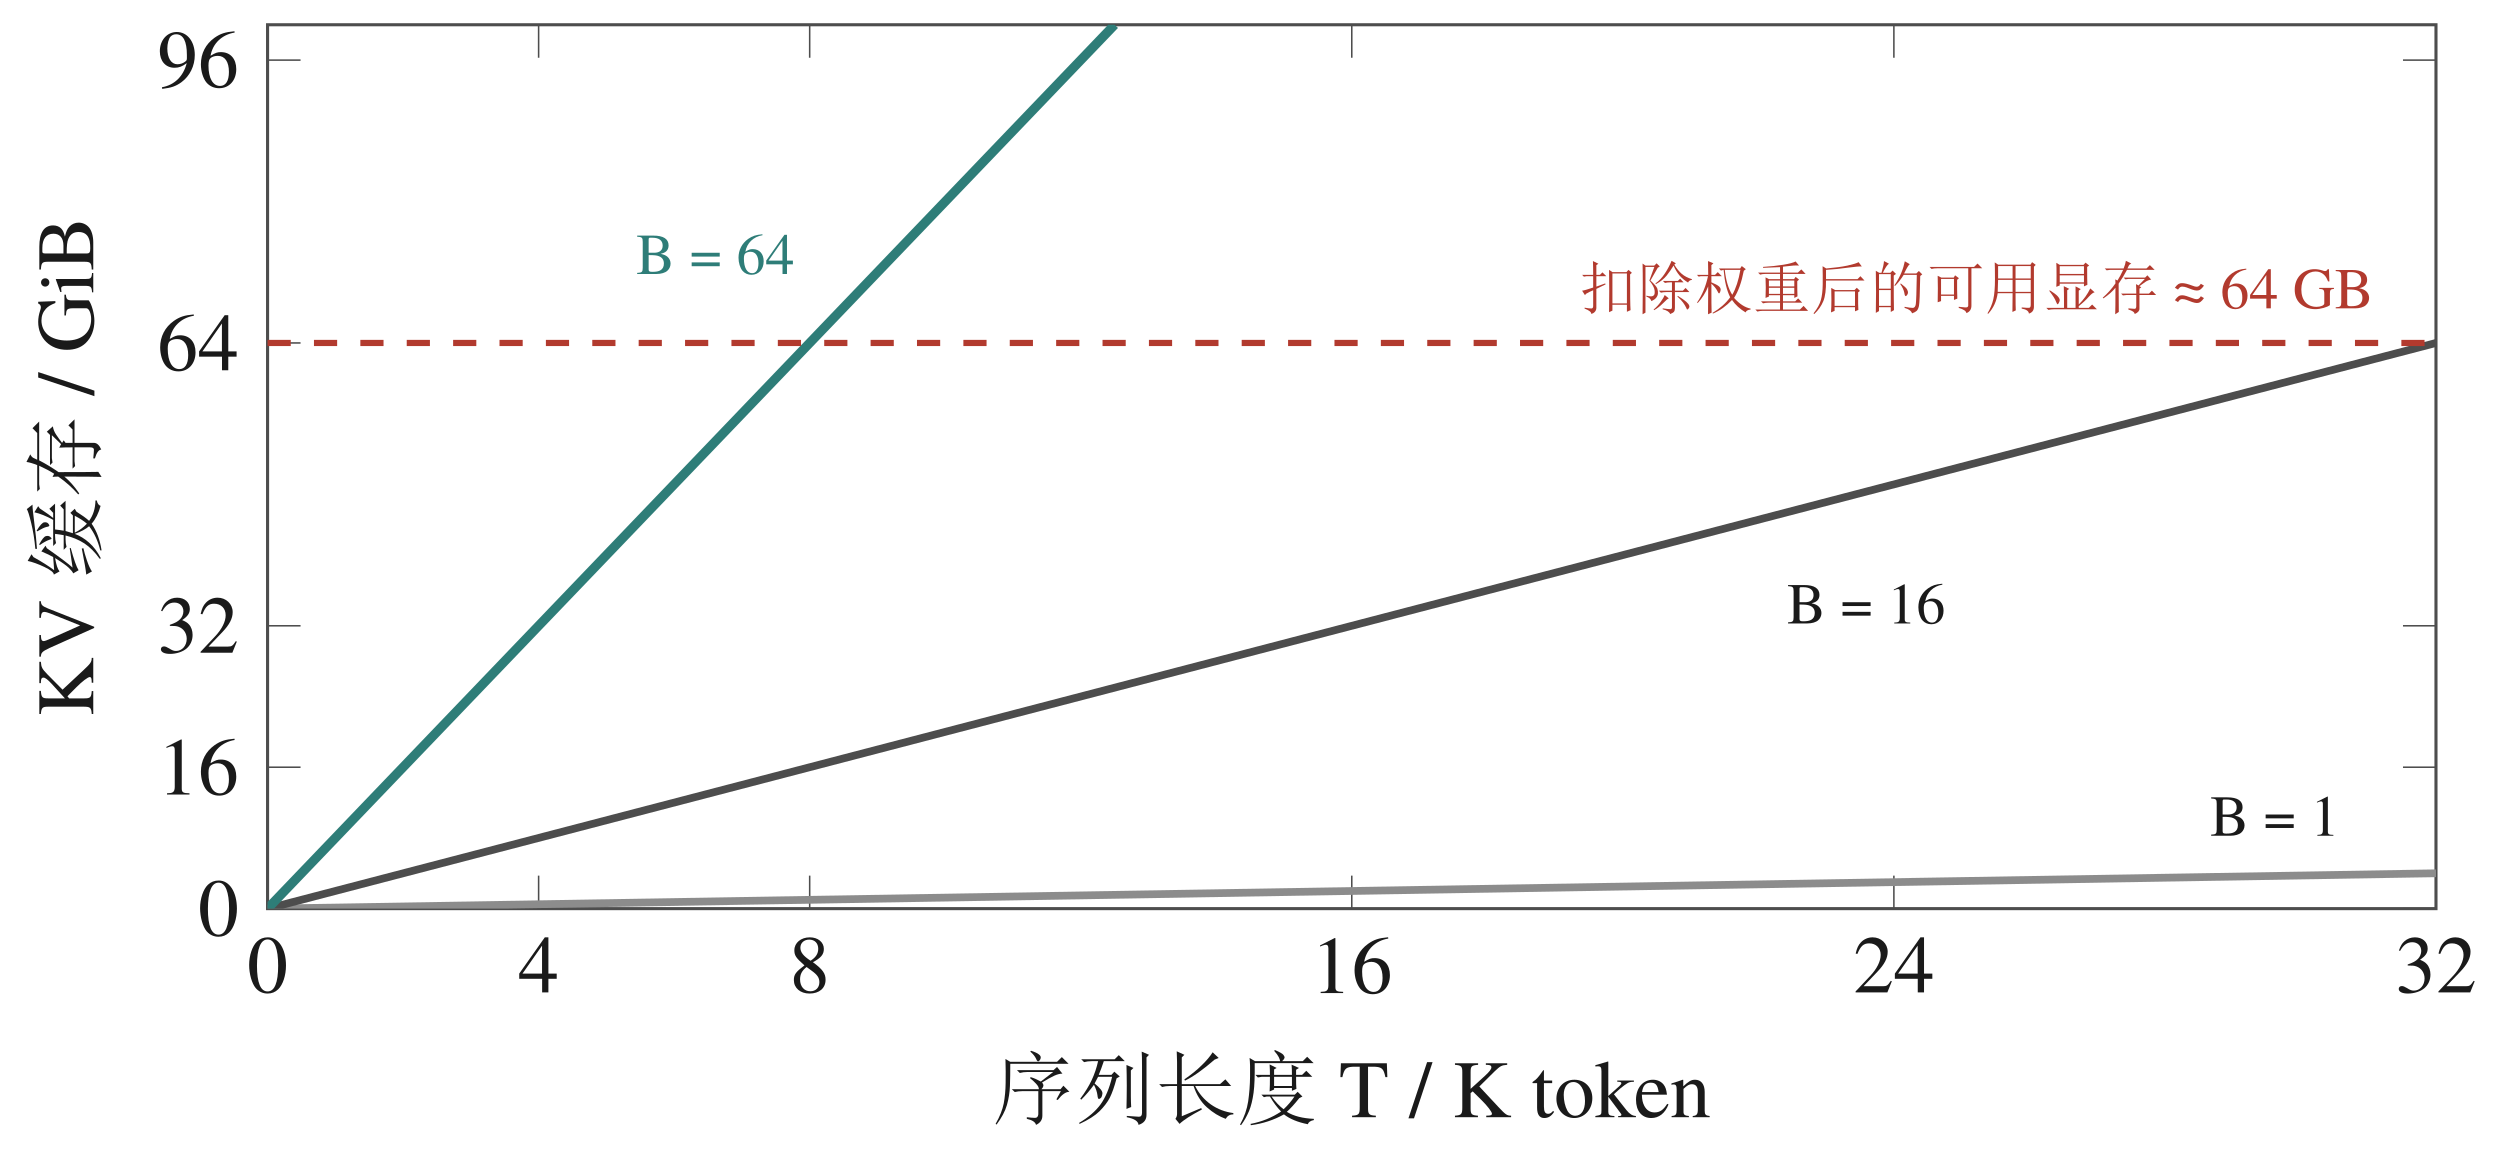
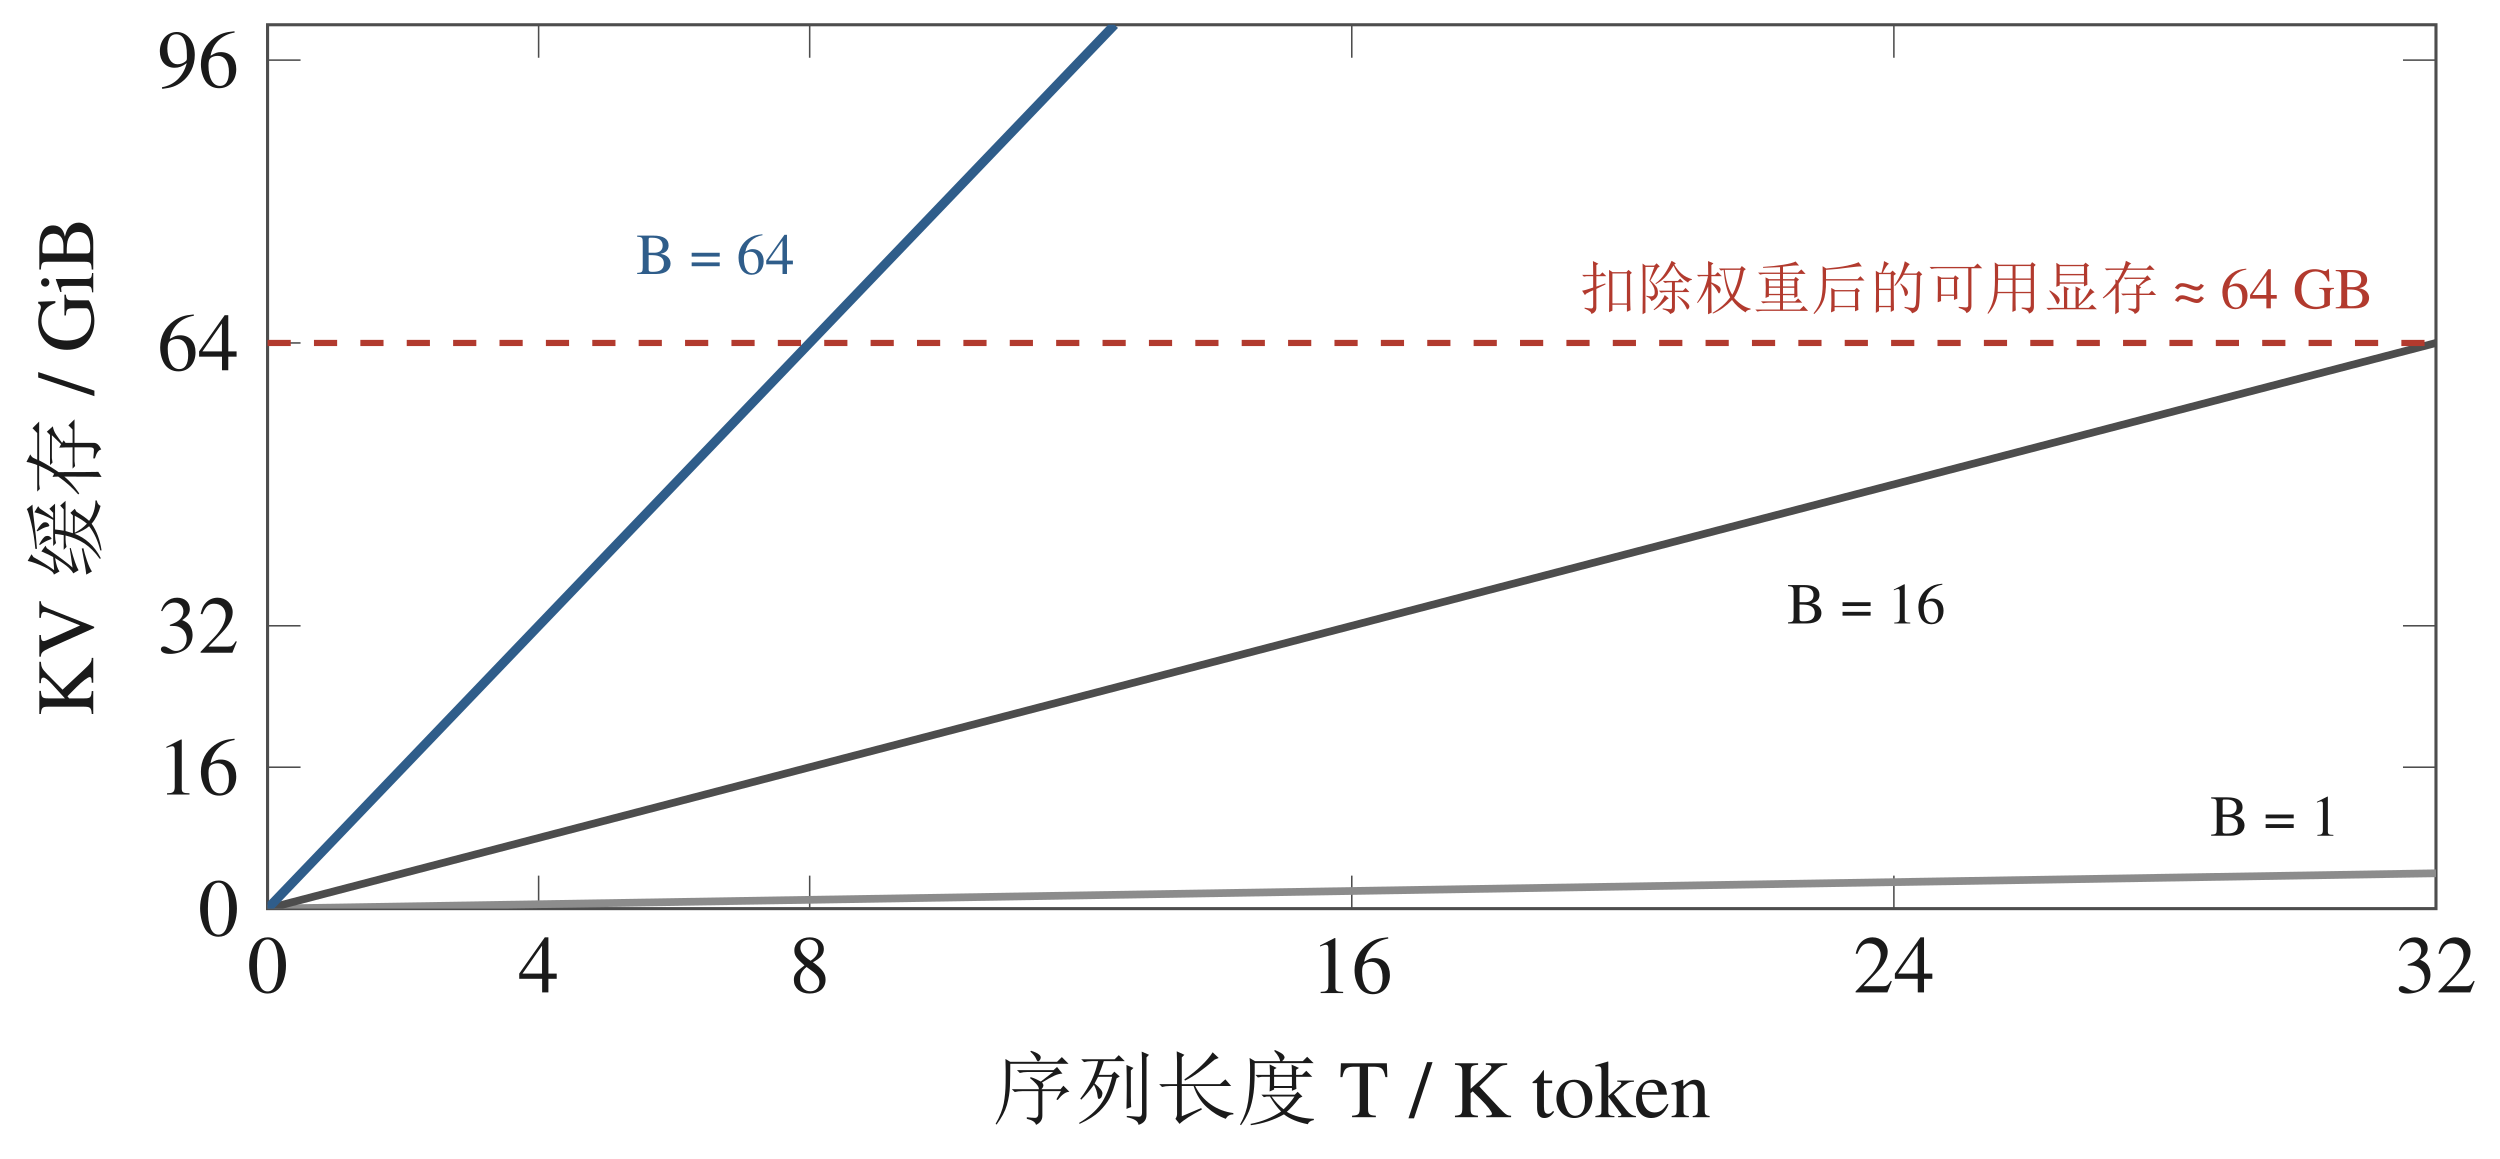
<svg xmlns="http://www.w3.org/2000/svg" xmlns:xlink="http://www.w3.org/1999/xlink" version="1.1" width="322.183" height="149.258" viewBox="0 0 322.183 149.258">
  <defs>
    <clipPath id="clip_1">
      <path transform="matrix(1,0,0,-1,-103.7445,669.5165)" d="M103.745 520.259H425.927V669.516H103.745Z" clip-rule="evenodd" />
    </clipPath>
    <path id="font_2_122" d="M.476 .33C.476 .535 .385 .676 .254 .676 .199 .676 .157 .659 .12 .624 .062 .568 .024 .453 .024 .336 .024 .227 .057 .11 .104 .054 .141 .01 .192-.014 .25-.014 .301-.014 .344 .003 .38 .038 .438 .093 .476 .209 .476 .33M.38 .328C.38 .119 .336 .012 .25 .012 .164 .012 .12 .119 .12 .327 .12 .539 .165 .65 .251 .65 .335 .65 .38 .537 .38 .328Z" />
    <path id="font_2_58" d="M.472 .167V.231H.37V.676H.326L.012 .231V.167H.293V0H.37V.167H.472M.292 .231H.052L.292 .574V.231Z" />
    <path id="font_2_52" d="M.445 .155C.445 .232 .411 .281 .29 .371 .389 .424 .424 .466 .424 .534 .424 .616 .352 .676 .252 .676 .143 .676 .062 .609 .062 .518 .062 .453 .081 .424 .186 .332 .078 .25 .056 .219 .056 .151 .056 .054 .135-.014 .248-.014 .368-.014 .445 .052 .445 .155V.155M.369 .124C.369 .059 .324 .014 .259 .014 .183 .014 .132 .072 .132 .159 .132 .223 .154 .265 .212 .312L.272 .268C.345 .216 .369 .18 .369 .124M.355 .535C.355 .478 .327 .433 .27 .395 .265 .392 .265 .392 .261 .389 .172 .447 .136 .493 .136 .549 .136 .607 .181 .648 .244 .648 .312 .648 .355 .604 .355 .535V.535Z" />
    <path id="font_2_83" d="M.394 0V.015C.315 .016 .299 .026 .299 .074V.674L.291 .676 .111 .585V.571C.123 .576 .134 .58 .138 .582 .156 .589 .173 .593 .183 .593 .204 .593 .213 .578 .213 .546V.093C.213 .06 .205 .037 .189 .028 .174 .019 .16 .016 .118 .015V0H.394Z" />
    <path id="font_2_102" d="M.468 .22C.468 .348 .395 .429 .28 .429 .236 .429 .215 .422 .152 .384 .179 .535 .291 .643 .448 .669L.446 .685C.332 .675 .274 .656 .201 .605 .093 .528 .034 .414 .034 .28 .034 .193 .061 .104 .104 .054 .142 .01 .196-.014 .258-.014 .382-.014 .468 .081 .468 .22M.378 .186C.378 .075 .339 .014 .269 .014 .181 .014 .127 .108 .127 .264 .127 .315 .135 .343 .155 .358 .176 .374 .207 .383 .242 .383 .328 .383 .378 .311 .378 .186Z" />
    <path id="font_2_108" d="M.475 .137 .462 .142C.425 .085 .412 .076 .367 .076H.128L.296 .252C.385 .345 .424 .421 .424 .499 .424 .599 .343 .676 .239 .676 .184 .676 .132 .654 .095 .614 .063 .58 .048 .548 .031 .477L.052 .472C.092 .57 .128 .602 .197 .602 .281 .602 .338 .545 .338 .461 .338 .383 .292 .29 .208 .201L.03 .012V0H.42L.475 .137Z" />
    <path id="font_2_107" d="M.432 .219C.432 .27 .416 .317 .387 .348 .367 .37 .348 .382 .304 .401 .373 .448 .398 .485 .398 .539 .398 .62 .334 .676 .242 .676 .192 .676 .148 .659 .112 .627 .082 .6 .067 .574 .045 .514L.06 .51C.101 .583 .146 .616 .209 .616 .274 .616 .319 .572 .319 .509 .319 .473 .304 .437 .279 .412 .249 .382 .221 .367 .153 .343V.33C.212 .33 .235 .328 .259 .319 .321 .297 .36 .24 .36 .171 .36 .087 .303 .022 .229 .022 .202 .022 .182 .029 .145 .053 .115 .071 .098 .078 .081 .078 .058 .078 .043 .064 .043 .043 .043 .008 .086-.014 .156-.014 .233-.014 .312 .012 .359 .053 .406 .094 .432 .152 .432 .219V.219Z" />
    <path id="font_2_79" d="M.459 .394C.459 .559 .367 .676 .238 .676 .119 .676 .03 .575 .03 .44 .03 .318 .102 .237 .21 .237 .265 .237 .307 .253 .36 .294 .319 .131 .208 .024 .056-.002L.059-.022C.171-.009 .226 .01 .294 .059 .398 .135 .459 .259 .459 .394M.362 .355C.362 .335 .358 .326 .347 .317 .319 .293 .282 .28 .246 .28 .17 .28 .122 .355 .122 .474 .122 .531 .138 .591 .159 .617 .176 .637 .201 .648 .23 .648 .317 .648 .362 .562 .362 .394V.355Z" />
    <clipPath id="clip_3">
      <path transform="matrix(1,0,0,-1,34.4825,117.0985)" d="M0 0H279.45V113.908H0Z" />
    </clipPath>
    <path id="font_4_6291" d="M.52-.066C.522 .033 .523 .156 .523 .305 .523 .453 .522 .573 .52 .664L.578 .625H.82L.855 .664 .914 .613 .883 .586C.883 .245 .885 .039 .891-.031L.828-.059V.062H.578V-.039L.52-.066M.578 .602V.086H.828V.602H.578M.055 .305C.083 .307 .147 .326 .246 .359V.555H.133L.086 .547 .055 .578H.246C.246 .672 .245 .751 .242 .816L.336 .77 .301 .746V.578H.363L.406 .621 .473 .555H.301V.375L.453 .43 .461 .414 .301 .336V.012C.301-.04 .272-.077 .215-.098 .215-.064 .176-.033 .098-.004V.012C.158 .001 .197-.003 .217-.002 .236-.001 .246 .013 .246 .039V.312C.207 .297 .165 .276 .121 .25L.105 .227 .055 .305Z" />
    <path id="font_4_19604" d="M.672 .777 .645 .754C.686 .686 .73 .633 .775 .594 .821 .555 .879 .525 .949 .504V.492C.915 .487 .893 .471 .883 .445 .826 .479 .777 .52 .736 .566 .696 .613 .661 .671 .633 .738 .599 .681 .559 .624 .514 .566 .468 .509 .406 .46 .328 .418L.32 .43C.383 .474 .438 .532 .484 .604 .531 .675 .569 .747 .598 .82L.672 .777M.445 0C.518-.01 .563-.015 .58-.014 .597-.012 .605-.001 .605 .02V.281H.508C.474 .281 .443 .277 .414 .27L.379 .305H.605V.449H.578C.544 .449 .513 .445 .484 .438L.449 .473H.707L.746 .512 .805 .449H.656V.305H.793L.84 .352 .906 .281H.656V.008C.656-.021 .651-.042 .641-.057 .63-.071 .608-.085 .574-.098 .561-.061 .518-.034 .445-.016V0M.48 .23 .551 .172C.535 .169 .503 .142 .453 .09 .401 .038 .349-.003 .297-.031L.289-.02C.336 .02 .377 .064 .412 .113 .447 .163 .47 .202 .48 .23M.699 .203 .707 .215C.775 .173 .823 .139 .852 .113 .88 .087 .897 .066 .902 .049 .908 .032 .905 .016 .895 .002 .884-.012 .876-.02 .871-.02 .863-.02 .857-.01 .852 .008 .839 .036 .82 .068 .795 .102 .77 .135 .738 .169 .699 .203M.098-.102C.1 .031 .102 .188 .102 .369 .102 .55 .1 .685 .098 .773L.148 .738H.301L.34 .777 .395 .723 .359 .699 .234 .48C.302 .418 .341 .372 .352 .342 .362 .312 .366 .283 .363 .256 .361 .229 .35 .204 .332 .182 .314 .16 .286 .141 .25 .125 .242 .159 .214 .185 .164 .203V.219C.193 .211 .219 .207 .242 .207 .266 .207 .283 .214 .295 .229 .307 .243 .31 .271 .305 .314 .299 .357 .27 .413 .215 .48L.301 .715H.148V-.074L.098-.102Z" />
    <path id="font_4_7539" d="M.516 .664C.536 .479 .579 .336 .645 .234 .707 .341 .754 .484 .785 .664H.516M.414 .688H.781L.809 .73 .879 .676 .844 .648C.805 .448 .749 .292 .676 .18 .77 .076 .865 .014 .961-.004V-.02C.914-.025 .885-.042 .875-.07 .776-.01 .698 .061 .641 .145 .539 .038 .43-.04 .312-.09L.305-.078C.432-.003 .534 .087 .609 .191 .549 .311 .512 .469 .496 .664L.449 .652 .414 .688M.285 .426C.285 .145 .286-.022 .289-.074L.227-.102C.229 .021 .23 .181 .23 .379 .186 .27 .125 .173 .047 .09L.039 .102C.125 .227 .188 .378 .227 .555H.102L.066 .547 .035 .578H.23C.23 .659 .229 .738 .227 .816L.32 .777 .285 .746V.578H.348L.395 .625 .465 .555H.285V.449C.353 .421 .396 .397 .416 .379 .436 .361 .445 .342 .445 .324 .445 .314 .442 .3 .436 .283 .429 .266 .423 .258 .418 .258 .41 .258 .4 .272 .387 .301 .366 .342 .332 .384 .285 .426Z" />
    <path id="font_4_18429" d="M.52 .355V.25H.715V.355H.52M.219 .18C.221 .242 .223 .302 .223 .359 .223 .417 .221 .475 .219 .535L.277 .504H.469V.594H.219C.185 .594 .154 .59 .125 .582L.09 .617H.469V.711C.333 .706 .236 .702 .176 .699V.715C.303 .723 .419 .735 .523 .752 .628 .769 .699 .788 .738 .809L.797 .738C.766 .741 .733 .741 .699 .738 .663 .733 .603 .727 .52 .719V.617H.777L.836 .672 .91 .594H.52V.504H.711L.738 .543 .797 .496 .766 .469C.766 .359 .767 .272 .77 .207L.715 .18V.227H.52V.121H.73L.781 .172 .852 .098H.52V-.02H.812L.875 .043 .953-.043H.172C.138-.043 .107-.047 .078-.055L.043-.02H.469V.098H.27C.236 .098 .204 .094 .176 .086L.141 .121H.469V.227H.277V.203L.219 .18M.277 .48V.379H.469V.48H.277M.277 .355V.25H.469V.355H.277M.52 .48V.379H.715V.48H.52Z" />
    <path id="font_4_2622" d="M.047-.086C.112-.005 .154 .072 .174 .145 .193 .217 .204 .305 .205 .408 .206 .511 .206 .617 .203 .727L.266 .688C.414 .701 .536 .717 .633 .738 .729 .759 .793 .779 .824 .797L.879 .723C.845 .725 .768 .719 .648 .703 .526 .685 .397 .672 .262 .664V.504H.805L.855 .555 .926 .48H.262C.264 .324 .249 .205 .215 .123 .181 .041 .129-.033 .059-.098L.047-.086M.816 .277V.078C.816 .039 .818 .004 .82-.027L.762-.051V.02H.41V-.043L.348-.07C.353-.01 .355 .061 .355 .143 .355 .225 .354 .294 .352 .352L.418 .316H.754L.793 .355 .848 .301 .816 .277M.41 .293V.043H.762V.293H.41Z" />
    <path id="font_4_11444" d="M.176 .59V.34H.379V.59H.176M.176 .316V.043H.379V.316H.176M.43 .566C.43 .262 .431 .062 .434-.031L.379-.062V.02H.176V-.047L.121-.078C.124 .044 .125 .166 .125 .287 .125 .408 .124 .529 .121 .648L.18 .613H.219C.245 .702 .259 .77 .262 .816L.348 .77C.322 .757 .286 .704 .242 .613H.371L.41 .652 .469 .594 .43 .566M.621 .812 .707 .762C.686 .749 .654 .695 .609 .602H.82L.863 .645 .922 .586 .887 .559C.882 .254 .874 .081 .865 .041 .856 .001 .843-.027 .826-.043 .809-.059 .783-.073 .746-.086 .733-.044 .69-.013 .617 .008V.027C.682 .014 .729 .008 .758 .008 .786 .008 .804 .03 .811 .074 .817 .118 .823 .286 .828 .578H.602C.555 .503 .505 .439 .453 .387L.441 .395C.496 .478 .536 .552 .562 .617 .589 .682 .608 .747 .621 .812M.551 .43C.613 .383 .65 .348 .66 .326 .671 .304 .676 .288 .676 .277 .676 .259 .671 .243 .66 .23 .65 .217 .642 .211 .637 .211 .626 .211 .618 .229 .613 .266 .603 .318 .579 .368 .543 .418L.551 .43Z" />
    <path id="font_4_2591" d="M.047 .715H.816L.875 .773 .957 .691H.77V.055C.772-.013 .743-.059 .684-.082 .678-.046 .634-.016 .551 .008V.027C.59 .022 .628 .018 .666 .016 .704 .013 .72 .031 .715 .07V.691H.176C.142 .691 .111 .688 .082 .68L.047 .715M.188 .105C.19 .197 .191 .277 .191 .346 .191 .415 .19 .487 .188 .562L.25 .531H.465L.488 .57 .555 .52 .523 .492V.324C.523 .28 .525 .228 .527 .168L.469 .145V.215H.246V.125L.188 .105M.246 .508V.238H.469V.508H.246Z" />
    <path id="font_4_11096" d="M.531 .492V.285H.793V.492H.531M.637 .016C.704 .01 .747 .008 .766 .01 .784 .011 .793 .029 .793 .062V.262H.531C.531 .095 .533-.004 .535-.035L.477-.062C.479 .086 .48 .194 .48 .262H.223C.204 .124 .15 .005 .059-.094L.047-.086C.096-.005 .13 .077 .148 .16 .167 .243 .176 .358 .176 .504 .176 .65 .174 .746 .172 .793L.23 .754H.789L.816 .797 .879 .75 .848 .719V.035C.85-.03 .822-.072 .762-.09 .757-.046 .715-.017 .637-.004V.016M.23 .73V.516H.48V.73H.23M.531 .73V.516H.793V.73H.531M.23 .492C.228 .383 .225 .314 .223 .285H.48V.492H.23Z" />
    <path id="font_4_7278" d="M.711 .426H.293V.395L.234 .371C.237 .413 .238 .48 .238 .574 .238 .668 .237 .738 .234 .785L.293 .75H.703L.738 .789 .801 .738 .766 .715C.766 .551 .767 .448 .77 .406L.711 .379V.426M.293 .57V.449H.711V.57H.293M.293 .727V.594H.711V.727H.293M.121 .312C.184 .273 .228 .24 .254 .213 .28 .186 .293 .161 .293 .141 .293 .13 .288 .116 .279 .098 .27 .079 .263 .07 .258 .07 .25 .07 .241 .085 .23 .113 .215 .158 .176 .22 .113 .301L.121 .312M.566 .008V.379L.656 .332 .621 .305V.066C.707 .152 .773 .245 .82 .344L.895 .277C.868 .272 .835 .246 .793 .199 .751 .15 .694 .096 .621 .039V.008H.793L.852 .066 .934-.016H.191C.158-.016 .126-.02 .098-.027L.062 .008H.367C.367 .206 .366 .331 .363 .383L.457 .336 .422 .312V.008H.566Z" />
    <path id="font_4_4488" d="M.309 .426C.309 .168 .31 .005 .312-.062L.25-.102C.253-.031 .254 .121 .254 .355 .204 .293 .135 .232 .047 .172L.035 .184C.118 .257 .191 .339 .254 .43 .254 .456 .253 .479 .25 .5L.289 .48C.323 .533 .355 .594 .387 .664H.16L.102 .656 .07 .688H.395C.415 .737 .428 .781 .434 .82L.527 .773C.507 .763 .492 .751 .484 .736 .477 .722 .469 .706 .461 .688H.789L.848 .746 .93 .664H.453C.411 .583 .363 .504 .309 .426M.477 0C.529-.005 .564-.008 .584-.008 .604-.008 .613 .008 .613 .039V.23H.441L.383 .223 .352 .254H.613C.613 .322 .612 .376 .609 .418L.652 .395 .762 .508H.48L.426 .5 .395 .531H.766L.805 .57 .871 .496C.835 .491 .8 .477 .768 .455 .735 .433 .702 .409 .668 .383L.699 .363 .668 .34V.254H.832L.883 .305 .957 .23H.668V-.008C.668-.044 .641-.074 .586-.098 .583-.066 .547-.04 .477-.02V0Z" />
    <path id="font_2_181" d="M.531 .177 .477 .209C.451 .17 .434 .158 .403 .158 .382 .158 .363 .165 .344 .172 .243 .209 .197 .226 .152 .226 .106 .226 .075 .205 .029 .141L.083 .109C.109 .148 .126 .16 .157 .16 .178 .16 .208 .154 .227 .147 .293 .121 .363 .092 .408 .092 .454 .092 .485 .113 .531 .177M.531 .392 .477 .424C.451 .385 .434 .373 .403 .373 .382 .373 .363 .38 .344 .387 .243 .424 .197 .435 .152 .435 .106 .435 .075 .42 .029 .356L.083 .324C.109 .363 .126 .375 .157 .375 .178 .375 .208 .369 .227 .362 .293 .336 .363 .307 .408 .307 .454 .307 .485 .328 .531 .392Z" />
    <path id="font_2_59" d="M.709 .336V.354H.454V.336C.497 .333 .509 .33 .521 .322 .536 .313 .542 .29 .542 .247V.085C.542 .053 .481 .026 .409 .026 .246 .026 .146 .14 .146 .326 .146 .42 .174 .511 .218 .56 .262 .609 .324 .636 .392 .636 .448 .636 .497 .617 .536 .581 .566 .553 .582 .526 .607 .465H.63L.622 .676H.6C.594 .657 .576 .643 .555 .643 .545 .643 .529 .646 .511 .653 .466 .668 .42 .676 .375 .676 .175 .676 .032 .529 .032 .325 .032 .227 .059 .152 .115 .093 .182 .024 .278-.014 .388-.014 .474-.014 .599 .021 .639 .056V.259C.639 .318 .651 .331 .709 .336Z" />
    <path id="font_2_35" d="M.593 .18C.593 .224 .575 .264 .544 .293 .514 .32 .487 .332 .422 .348 .474 .361 .495 .371 .519 .392 .544 .414 .559 .451 .559 .492 .559 .604 .47 .662 .297 .662H.017V.643C.101 .638 .113 .627 .113 .553V.109C.113 .035 .1 .022 .017 .019V0H.351C.429 0 .5 .021 .537 .055 .573 .087 .593 .132 .593 .18V.18M.478 .179C.478 .125 .457 .086 .417 .063 .385 .045 .344 .037 .278 .037 .229 .037 .215 .046 .215 .078V.326C.312 .326 .358 .321 .394 .306 .451 .282 .478 .242 .478 .179V.179M.457 .488C.457 .41 .404 .366 .31 .366H.215V.595C.215 .616 .222 .625 .237 .625H.281C.396 .625 .457 .577 .457 .488V.488Z" />
    <path id="font_2_53" d="M.524 .3V.366H.04V.3H.524M.524 .134V.2H.04V.134H.524Z" />
    <path id="font_4_5311" d="M.156 .715 .215 .68H.789L.848 .738 .93 .656H.215C.215 .555 .214 .464 .211 .385 .208 .305 .196 .227 .174 .15 .152 .074 .109-.007 .047-.09L.035-.082C.087 .009 .12 .093 .135 .17 .149 .247 .157 .33 .158 .42 .16 .51 .159 .608 .156 .715M.469 .816C.516 .801 .548 .786 .566 .771 .585 .757 .592 .742 .588 .725 .584 .708 .576 .695 .564 .688 .553 .68 .542 .69 .531 .719 .518 .747 .495 .776 .461 .805L.469 .816M.418 0C.462-.005 .496-.008 .52-.008 .543-.008 .556 .007 .559 .035V.32H.363C.329 .32 .298 .316 .27 .309L.234 .344H.566C.566 .365 .555 .387 .531 .412 .508 .437 .483 .46 .457 .48L.465 .492C.501 .482 .543 .464 .59 .438L.742 .555H.426C.392 .555 .361 .551 .332 .543L.297 .578H.746L.789 .617 .855 .535C.827 .535 .794 .527 .756 .51 .718 .493 .668 .465 .605 .426 .618 .41 .624 .396 .621 .383 .618 .37 .611 .357 .598 .344H.832L.867 .387 .941 .312C.897 .312 .849 .279 .797 .211L.781 .219 .836 .32H.609V.02C.609-.033 .583-.07 .531-.094 .523-.06 .486-.035 .418-.02V0Z" />
    <path id="font_4_2119" d="M.086 .711H.496L.547 .762 .621 .688H.363C.342 .625 .322 .569 .301 .52H.457L.492 .559 .559 .5 .52 .477C.493 .375 .465 .296 .436 .238 .406 .181 .363 .126 .309 .072 .254 .019 .173-.033 .066-.082L.059-.07C.173-.003 .261 .073 .322 .156 .383 .24 .431 .353 .465 .496H.293C.28 .47 .266 .443 .25 .414 .318 .359 .35 .318 .346 .289 .342 .26 .335 .242 .324 .234L.305 .223C.294 .223 .288 .238 .285 .27 .28 .309 .266 .352 .242 .398 .195 .333 .143 .272 .086 .215L.074 .227C.134 .307 .181 .384 .215 .457 .249 .53 .275 .607 .293 .688H.215C.181 .688 .15 .684 .121 .676L.086 .711M.641 .102C.643 .193 .645 .288 .645 .387 .645 .486 .643 .57 .641 .641L.727 .605 .695 .574V.254C.695 .21 .697 .167 .699 .125L.641 .102M.832 .617C.832 .711 .831 .773 .828 .805L.918 .766 .887 .734V.035C.889-.03 .857-.073 .789-.094 .786-.049 .738-.018 .645 0V.016C.717 .01 .767 .007 .793 .006 .819 .005 .832 .021 .832 .055V.617Z" />
    <path id="font_4_19375" d="M.262 .406C.262 .557 .262 .648 .262 .678 .262 .708 .26 .751 .258 .809L.352 .766 .32 .734V.406H.789L.855 .465 .926 .383H.484C.531 .289 .596 .214 .678 .156 .76 .099 .852 .064 .953 .051V.035C.911 .035 .88 .017 .859-.02 .779 .009 .702 .056 .629 .121 .556 .186 .501 .273 .465 .383H.32V.012C.398 .046 .478 .079 .559 .113L.566 .094C.431 .023 .34-.035 .293-.082L.242-.02C.255-.001 .262 .018 .262 .039V.383H.172C.138 .383 .107 .379 .078 .371L.043 .406H.262M.699 .797 .773 .727 .723 .707C.579 .582 .458 .496 .359 .449L.352 .465C.435 .522 .506 .579 .564 .637 .623 .694 .668 .747 .699 .797Z" />
    <path id="font_4_5334" d="M.398 .316C.401 .368 .402 .428 .402 .496H.301L.254 .488 .223 .52H.402C.402 .559 .401 .602 .398 .648L.484 .605 .453 .586V.52H.672C.672 .564 .671 .605 .668 .645L.758 .605 .723 .582V.52H.797L.848 .57 .922 .496H.723C.723 .421 .724 .371 .727 .348L.672 .324V.359H.453V.34L.398 .316M.762 .234C.702 .159 .651 .103 .609 .066 .693 .014 .803-.014 .941-.02V-.035C.9-.043 .875-.06 .867-.086 .745-.062 .647-.022 .574 .035 .449-.035 .314-.079 .168-.098L.164-.082C.302-.056 .427-.005 .539 .07 .49 .12 .444 .181 .402 .254H.363L.328 .246 .297 .277H.707L.742 .312 .801 .254 .762 .234M.422 .254C.471 .186 .521 .134 .57 .098 .622 .147 .667 .199 .703 .254H.422M.453 .496V.383H.672V.496H.453M.152 .727 .219 .688H.527C.525 .703 .519 .72 .51 .738 .501 .757 .482 .783 .453 .816L.465 .824C.525 .798 .559 .778 .568 .764 .577 .749 .582 .741 .582 .738 .582 .723 .572 .706 .551 .688H.805L.859 .742 .938 .664H.215C.217 .508 .213 .386 .201 .299 .189 .212 .171 .137 .145 .074 .118 .012 .086-.046 .047-.098L.035-.09C.087 .001 .12 .096 .135 .195 .149 .294 .157 .395 .158 .498 .16 .601 .158 .677 .152 .727Z" />
    <path id="font_2_105" d="M.593 .492 .587 .662H.023L.017 .492H.041C.065 .602 .088 .62 .2 .62H.254V.12C.254 .035 .243 .024 .16 .019V0H.452V.019C.37 .023 .356 .036 .356 .109V.62H.41C.524 .62 .546 .602 .569 .492H.593Z" />
    <path id="font_2_103" d="M.287 .676H.22L-.009-.014H.059L.287 .676Z" />
    <path id="font_2_70" d="M.723 0V.019C.671 .02 .657 .03 .566 .127L.333 .377 .523 .565C.591 .63 .607 .638 .675 .643V.662H.413V.643C.425 .642 .435 .642 .439 .642 .469 .64 .481 .632 .481 .612 .481 .59 .458 .56 .403 .509L.226 .348V.553C.226 .626 .237 .637 .318 .643V.662H.034V.643C.112 .637 .124 .624 .124 .553V.12C.124 .037 .113 .024 .034 .019V0H.316V.019C.238 .024 .226 .036 .226 .109V.296L.252 .317 .358 .212C.434 .137 .488 .066 .488 .042 .488 .028 .474 .021 .446 .02 .441 .02 .43 .02 .418 .019V0H.723Z" />
    <path id="font_2_106" d="M.279 .066 .266 .077C.244 .051 .228 .042 .206 .042 .169 .042 .154 .068 .154 .132V.418H.255V.45H.154V.566C.154 .576 .152 .579 .147 .579 .141 .569 .134 .56 .127 .551 .09 .496 .056 .459 .03 .444 .019 .437 .013 .431 .013 .425 .013 .422 .014 .42 .017 .418H.07V.117C.07 .033 .1-.01 .158-.01 .208-.01 .246 .014 .279 .066Z" />
    <path id="font_2_82" d="M.47 .234C.47 .365 .378 .46 .25 .46 .12 .46 .029 .364 .029 .226 .029 .091 .122-.01 .248-.01 .374-.01 .47 .096 .47 .234M.38 .199C.38 .086 .335 .018 .26 .018 .221 .018 .184 .042 .163 .082 .135 .134 .119 .204 .119 .275 .119 .37 .166 .432 .237 .432 .321 .432 .38 .336 .38 .199Z" />
    <path id="font_2_71" d="M.505 0V.015C.461 .018 .43 .037 .388 .088L.235 .282 .264 .309C.335 .375 .397 .421 .426 .429 .441 .433 .455 .435 .472 .435H.48V.45H.276V.436C.315 .435 .326 .431 .326 .417 .326 .409 .317 .395 .303 .383L.166 .261V.682L.162 .684 .037 .647 .007 .639V.623C.02 .624 .029 .625 .039 .625 .072 .625 .082 .612 .082 .564V.082C.082 .03 .079 .027 .007 .015V0H.241V.015L.221 .016C.181 .018 .166 .032 .166 .067V.251L.306 .064 .309 .06C.311 .057 .313 .054 .316 .051 .324 .041 .327 .035 .327 .03 .327 .021 .318 .015 .306 .015H.287V0H.505Z" />
    <path id="font_2_51" d="M.424 .157 .408 .164C.36 .088 .317 .059 .253 .059 .198 .059 .156 .085 .127 .139 .107 .178 .099 .213 .097 .277H.405C.397 .342 .387 .371 .362 .403 .332 .439 .286 .46 .234 .46 .11 .46 .025 .36 .025 .214 .025 .076 .097-.01 .212-.01 .308-.01 .382 .049 .424 .157M.303 .309H.099C.11 .388 .144 .424 .205 .424 .266 .424 .29 .396 .303 .309Z" />
    <path id="font_2_78" d="M.485 0V.015C.436 .02 .424 .032 .424 .081V.31C.424 .404 .38 .46 .306 .46 .26 .46 .229 .443 .161 .379V.458L.154 .46C.105 .442 .071 .431 .016 .415V.398C.022 .401 .032 .402 .043 .402 .071 .402 .08 .387 .08 .338V.09C.08 .033 .069 .019 .018 .015V0H.23V.015C.179 .019 .164 .031 .164 .067V.348C.212 .393 .234 .405 .267 .405 .316 .405 .34 .374 .34 .308V.099C.34 .036 .327 .019 .277 .015V0H.485Z" />
    <path id="font_2_112" d="M.697 .643V.662H.492V.643C.547 .64 .565 .629 .565 .601 .565 .585 .558 .558 .546 .528L.399 .161 .248 .499C.215 .572 .207 .595 .207 .61 .207 .629 .221 .639 .253 .641 .257 .641 .268 .642 .282 .643V.662H.016V.643C.065 .641 .079 .627 .122 .538L.368-.011H.383L.605 .55C.638 .629 .649 .64 .697 .643Z" />
    <path id="font_4_13635" d="M.367 .711C.482 .721 .587 .738 .684 .762 .78 .785 .837 .803 .855 .816L.91 .746C.874 .746 .797 .738 .68 .723 .56 .707 .456 .697 .367 .691V.711M.422 .664C.484 .63 .518 .603 .523 .582 .529 .561 .526 .544 .516 .531 .505 .518 .499 .512 .496 .512 .488 .512 .482 .522 .477 .543 .466 .574 .445 .612 .414 .656L.422 .664M.59 .695C.658 .654 .692 .622 .693 .6 .695 .577 .689 .562 .678 .553 .666 .544 .659 .539 .656 .539 .646 .539 .639 .549 .637 .57 .632 .596 .613 .635 .582 .688L.59 .695M.824 .207C.78 .137 .742 .085 .711 .051 .779 .001 .862-.025 .961-.027V-.043C.924-.051 .902-.066 .895-.09 .806-.066 .733-.03 .676 .02 .585-.043 .475-.083 .348-.102V-.086C.465-.057 .564-.012 .645 .051 .611 .09 .579 .148 .551 .227 .527 .164 .492 .105 .443 .051 .395-.004 .331-.052 .25-.094L.246-.078C.327-.021 .389 .042 .434 .109 .478 .177 .51 .254 .531 .34H.484C.451 .34 .419 .336 .391 .328L.355 .363H.535C.54 .389 .546 .424 .551 .469H.531C.497 .469 .466 .465 .438 .457L.402 .492H.723C.77 .578 .801 .655 .816 .723L.891 .676 .863 .656C.806 .57 .767 .516 .746 .492H.809L.859 .539 .922 .469H.605C.6 .424 .595 .389 .59 .363H.852L.898 .406 .957 .34H.586C.576 .303 .566 .273 .559 .25H.777L.809 .281 .859 .227 .824 .207M.566 .227C.592 .172 .629 .122 .676 .078 .71 .117 .742 .167 .773 .227H.566M.137 .254 .375 .289 .379 .277C.236 .238 .145 .206 .105 .18L.066 .246C.085 .254 .107 .272 .135 .301 .162 .329 .202 .385 .254 .469 .21 .461 .176 .453 .152 .445 .129 .438 .108 .427 .09 .414L.051 .484C.077 .484 .108 .523 .145 .6 .181 .676 .206 .745 .219 .805L.301 .758 .266 .734C.208 .63 .155 .546 .105 .48L.266 .492C.284 .521 .307 .569 .336 .637L.406 .586 .375 .57C.26 .406 .181 .301 .137 .254M.09 .016 .051 .086C.105 .091 .212 .109 .371 .141L.375 .121C.336 .113 .286 .099 .225 .078 .163 .057 .118 .036 .09 .016Z" />
    <path id="font_2_67" d="M.253 0V.015C.187 .02 .179 .03 .179 .102V.457L.175 .46 .02 .405V.39L.028 .391C.04 .393 .053 .394 .062 .394 .086 .394 .095 .378 .095 .334V.102C.095 .03 .085 .019 .016 .015V0H.253M.188 .59C.188 .618 .166 .641 .137 .641 .109 .641 .086 .618 .086 .59 .086 .561 .109 .539 .137 .539 .166 .539 .188 .561 .188 .59Z" />
  </defs>
  <g clip-path="url(#clip_1)">
    <path transform="matrix(1,0,0,-1,34.4825,117.0985)" stroke-width=".199" stroke-linecap="butt" stroke-miterlimit="10" stroke-linejoin="miter" fill="none" stroke="#4d4d4d" d="M0 0V4.253M34.931 0V4.253M69.863 0V4.253M139.725 0V4.253M209.588 0V4.253M279.45 0V4.253M0 113.908V109.656M34.931 113.908V109.656M69.863 113.908V109.656M139.725 113.908V109.656M209.588 113.908V109.656M279.45 113.908V109.656" />
    <path transform="matrix(1,0,0,-1,34.4825,117.0985)" stroke-width=".199" stroke-linecap="butt" stroke-miterlimit="10" stroke-linejoin="miter" fill="none" stroke="#4d4d4d" d="M0 0H4.252M0 18.225H4.252M0 36.451H4.252M0 72.901H4.252M0 109.352H4.252M279.45 0H275.198M279.45 18.225H275.198M279.45 36.451H275.198M279.45 72.901H275.198M279.45 109.352H275.198" />
    <path transform="matrix(1,0,0,-1,34.4825,117.0985)" stroke-width=".399" stroke-linecap="butt" stroke-miterlimit="10" stroke-linejoin="miter" fill="none" stroke="#4d4d4d" d="M0 0V113.908H279.45V0H0Z" />
    <use data-text="0" xlink:href="#font_2_122" transform="matrix(10.5,0,0,-10.5,31.8575,127.8955)" fill="#1a1a1a" />
    <use data-text="4" xlink:href="#font_2_58" transform="matrix(10.5,0,0,-10.5,66.7885,127.8955)" fill="#1a1a1a" />
    <use data-text="8" xlink:href="#font_2_52" transform="matrix(10.5,0,0,-10.5,101.7205,127.8955)" fill="#1a1a1a" />
    <use data-text="1" xlink:href="#font_2_83" transform="matrix(10.5,0,0,-10.5,168.9575,127.9795)" fill="#1a1a1a" />
    <use data-text="6" xlink:href="#font_2_102" transform="matrix(10.5,0,0,-10.5,174.2075,127.9795)" fill="#1a1a1a" />
    <use data-text="2" xlink:href="#font_2_108" transform="matrix(10.5,0,0,-10.5,238.8205,127.8955)" fill="#1a1a1a" />
    <use data-text="4" xlink:href="#font_2_58" transform="matrix(10.5,0,0,-10.5,244.0705,127.8955)" fill="#1a1a1a" />
    <use data-text="3" xlink:href="#font_2_107" transform="matrix(10.5,0,0,-10.5,308.6825,127.8955)" fill="#1a1a1a" />
    <use data-text="2" xlink:href="#font_2_108" transform="matrix(10.5,0,0,-10.5,313.9325,127.8955)" fill="#1a1a1a" />
    <use data-text="0" xlink:href="#font_2_122" transform="matrix(10.5,0,0,-10.5,25.5335,120.5745)" fill="#1a1a1a" />
    <use data-text="1" xlink:href="#font_2_83" transform="matrix(10.5,0,0,-10.5,20.2835,102.3905)" fill="#1a1a1a" />
    <use data-text="6" xlink:href="#font_2_102" transform="matrix(10.5,0,0,-10.5,25.5335,102.3905)" fill="#1a1a1a" />
    <use data-text="3" xlink:href="#font_2_107" transform="matrix(10.5,0,0,-10.5,20.2835,84.12348)" fill="#1a1a1a" />
    <use data-text="2" xlink:href="#font_2_108" transform="matrix(10.5,0,0,-10.5,25.5335,84.12348)" fill="#1a1a1a" />
    <use data-text="6" xlink:href="#font_2_102" transform="matrix(10.5,0,0,-10.5,20.2835,47.71448)" fill="#1a1a1a" />
    <use data-text="4" xlink:href="#font_2_58" transform="matrix(10.5,0,0,-10.5,25.5335,47.71448)" fill="#1a1a1a" />
    <use data-text="9" xlink:href="#font_2_79" transform="matrix(10.5,0,0,-10.5,20.2835,11.22148)" fill="#1a1a1a" />
    <use data-text="6" xlink:href="#font_2_102" transform="matrix(10.5,0,0,-10.5,25.5335,11.22148)" fill="#1a1a1a" />
    <g clip-path="url(#clip_3)">
      <path transform="matrix(1,0,0,-1,34.4825,117.0985)" stroke-width=".996" stroke-linecap="butt" stroke-miterlimit="10" stroke-linejoin="miter" fill="none" stroke="#8c8c8c" d="M0 0 279.45 4.556" />
      <path transform="matrix(1,0,0,-1,34.4825,117.0985)" stroke-width=".996" stroke-linecap="butt" stroke-miterlimit="10" stroke-linejoin="miter" fill="none" stroke="#4d4d4d" d="M0 0 279.45 72.901" />
-       <path transform="matrix(1,0,0,-1,34.4825,117.0985)" stroke-width="1.196" stroke-linecap="butt" stroke-miterlimit="10" stroke-linejoin="miter" fill="none" stroke="#2e7d78" d="M0 0 109.16 113.908" />
+       <path transform="matrix(1,0,0,-1,34.4825,117.0985)" stroke-width="1.196" stroke-linecap="butt" stroke-miterlimit="10" stroke-linejoin="miter" fill="none" stroke="#2f5d8a" d="M0 0 109.16 113.908" />
      <path transform="matrix(1,0,0,-1,34.4825,117.0985)" stroke-width=".797" stroke-linecap="butt" stroke-dasharray="2.989,2.989" stroke-miterlimit="10" stroke-linejoin="miter" fill="none" stroke="#b23a2e" d="M0 72.901H279.45" />
      <use data-text="扣" xlink:href="#font_4_6291" transform="matrix(7.472,0,0,-7.472,203.4785,39.73948)" fill="#b23a2e" />
      <use data-text="除" xlink:href="#font_4_19604" transform="matrix(7.472,0,0,-7.472,210.9505,39.73948)" fill="#b23a2e" />
      <use data-text="权" xlink:href="#font_4_7539" transform="matrix(7.472,0,0,-7.472,218.4225,39.73948)" fill="#b23a2e" />
      <use data-text="重" xlink:href="#font_4_18429" transform="matrix(7.472,0,0,-7.472,225.8945,39.73948)" fill="#b23a2e" />
      <use data-text="后" xlink:href="#font_4_2622" transform="matrix(7.472,0,0,-7.472,233.3665,39.73948)" fill="#b23a2e" />
      <use data-text="的" xlink:href="#font_4_11444" transform="matrix(7.472,0,0,-7.472,240.8385,39.73948)" fill="#b23a2e" />
      <use data-text="可" xlink:href="#font_4_2591" transform="matrix(7.472,0,0,-7.472,248.3105,39.73948)" fill="#b23a2e" />
      <use data-text="用" xlink:href="#font_4_11096" transform="matrix(7.472,0,0,-7.472,255.7825,39.73948)" fill="#b23a2e" />
      <use data-text="显" xlink:href="#font_4_7278" transform="matrix(7.472,0,0,-7.472,263.2545,39.73948)" fill="#b23a2e" />
      <use data-text="存" xlink:href="#font_4_4488" transform="matrix(7.472,0,0,-7.472,270.7265,39.73948)" fill="#b23a2e" />
      <use data-text="≈" xlink:href="#font_2_181" transform="matrix(7.472,0,0,-7.472,280.0665,39.73948)" fill="#b23a2e" />
      <use data-text="6" xlink:href="#font_2_102" transform="matrix(7.472,0,0,-7.472,286.1487,39.73948)" fill="#b23a2e" />
      <use data-text="4" xlink:href="#font_2_58" transform="matrix(7.472,0,0,-7.472,289.8847,39.73948)" fill="#b23a2e" />
      <use data-text="G" xlink:href="#font_2_59" transform="matrix(7.472,0,0,-7.472,295.4887,39.73948)" fill="#b23a2e" />
      <use data-text="B" xlink:href="#font_2_35" transform="matrix(7.472,0,0,-7.472,300.8835,39.73948)" fill="#b23a2e" />
-       <use data-text="B" xlink:href="#font_2_35" transform="matrix(7.472,0,0,-7.472,81.9865,35.30948)" fill="#2e7d78" />
-       <use data-text="=" xlink:href="#font_2_53" transform="matrix(7.472,0,0,-7.472,88.83832,35.30948)" fill="#2e7d78" />
-       <use data-text="6" xlink:href="#font_2_102" transform="matrix(7.472,0,0,-7.472,94.92053,35.30948)" fill="#2e7d78" />
-       <use data-text="4" xlink:href="#font_2_58" transform="matrix(7.472,0,0,-7.472,98.65654,35.30948)" fill="#2e7d78" />
+       <use data-text="B" xlink:href="#font_2_35" transform="matrix(7.472,0,0,-7.472,81.9865,35.30948)" fill="#2f5d8a" />
+       <use data-text="=" xlink:href="#font_2_53" transform="matrix(7.472,0,0,-7.472,88.83832,35.30948)" fill="#2f5d8a" />
+       <use data-text="6" xlink:href="#font_2_102" transform="matrix(7.472,0,0,-7.472,94.92053,35.30948)" fill="#2f5d8a" />
+       <use data-text="4" xlink:href="#font_2_58" transform="matrix(7.472,0,0,-7.472,98.65654,35.30948)" fill="#2f5d8a" />
      <use data-text="B" xlink:href="#font_2_35" transform="matrix(7.472,0,0,-7.472,230.3035,80.34448)" fill="#1a1a1a" />
      <use data-text="=" xlink:href="#font_2_53" transform="matrix(7.472,0,0,-7.472,237.1553,80.34448)" fill="#1a1a1a" />
      <use data-text="1" xlink:href="#font_2_83" transform="matrix(7.472,0,0,-7.472,243.2375,80.34448)" fill="#1a1a1a" />
      <use data-text="6" xlink:href="#font_2_102" transform="matrix(7.472,0,0,-7.472,246.9735,80.34448)" fill="#1a1a1a" />
      <use data-text="B" xlink:href="#font_2_35" transform="matrix(7.472,0,0,-7.472,284.8305,107.7045)" fill="#1a1a1a" />
      <use data-text="=" xlink:href="#font_2_53" transform="matrix(7.472,0,0,-7.472,291.6823,107.7045)" fill="#1a1a1a" />
      <use data-text="1" xlink:href="#font_2_83" transform="matrix(7.472,0,0,-7.472,297.7645,107.7045)" fill="#1a1a1a" />
    </g>
    <use data-text="序" xlink:href="#font_4_5311" transform="matrix(10.5,0,0,-10.5,127.9395,143.9795)" fill="#1a1a1a" />
    <use data-text="列" xlink:href="#font_4_2119" transform="matrix(10.5,0,0,-10.5,138.4395,143.9795)" fill="#1a1a1a" />
    <use data-text="长" xlink:href="#font_4_19375" transform="matrix(10.5,0,0,-10.5,148.9395,143.9795)" fill="#1a1a1a" />
    <use data-text="度" xlink:href="#font_4_5334" transform="matrix(10.5,0,0,-10.5,159.4395,143.9795)" fill="#1a1a1a" />
    <use data-text="T" xlink:href="#font_2_105" transform="matrix(10.5,0,0,-10.5,172.5645,143.9795)" fill="#1a1a1a" />
    <use data-text="/" xlink:href="#font_2_103" transform="matrix(10.5,0,0,-10.5,181.605,143.9795)" fill="#1a1a1a" />
    <use data-text="K" xlink:href="#font_2_70" transform="matrix(10.5,0,0,-10.5,187.149,143.9795)" fill="#1a1a1a" />
    <use data-text="t" xlink:href="#font_2_106" transform="matrix(10.5,0,0,-10.5,197.355,143.9795)" fill="#1a1a1a" />
    <use data-text="o" xlink:href="#font_2_82" transform="matrix(10.5,0,0,-10.5,200.274,143.9795)" fill="#1a1a1a" />
    <use data-text="k" xlink:href="#font_2_71" transform="matrix(10.5,0,0,-10.5,205.524,143.9795)" fill="#1a1a1a" />
    <use data-text="e" xlink:href="#font_2_51" transform="matrix(10.5,0,0,-10.5,210.5745,143.9795)" fill="#1a1a1a" />
    <use data-text="n" xlink:href="#font_2_78" transform="matrix(10.5,0,0,-10.5,215.2365,143.9795)" fill="#1a1a1a" />
    <use data-text="K" xlink:href="#font_2_70" transform="matrix(0,-10.5,-10.5,-0,12.01949,92.3745)" fill="#1a1a1a" />
    <use data-text="V" xlink:href="#font_2_112" transform="matrix(0,-10.5,-10.5,-0,12.01949,84.7935)" fill="#1a1a1a" />
    <use data-text="缓" xlink:href="#font_4_13635" transform="matrix(0,-10.5,-10.5,-0,12.01949,74.5875)" fill="#1a1a1a" />
    <use data-text="存" xlink:href="#font_4_4488" transform="matrix(0,-10.5,-10.5,-0,12.01949,64.0875)" fill="#1a1a1a" />
    <use data-text="/" xlink:href="#font_2_103" transform="matrix(0,-10.5,-10.5,-0,12.01949,50.96249)" fill="#1a1a1a" />
    <use data-text="G" xlink:href="#font_2_59" transform="matrix(0,-10.5,-10.5,-0,12.01949,45.41849)" fill="#1a1a1a" />
    <use data-text="i" xlink:href="#font_2_67" transform="matrix(0,-10.5,-10.5,-0,12.01949,37.83749)" fill="#1a1a1a" />
    <use data-text="B" xlink:href="#font_2_35" transform="matrix(0,-10.5,-10.5,-0,12.01949,34.91849)" fill="#1a1a1a" />
  </g>
</svg>
